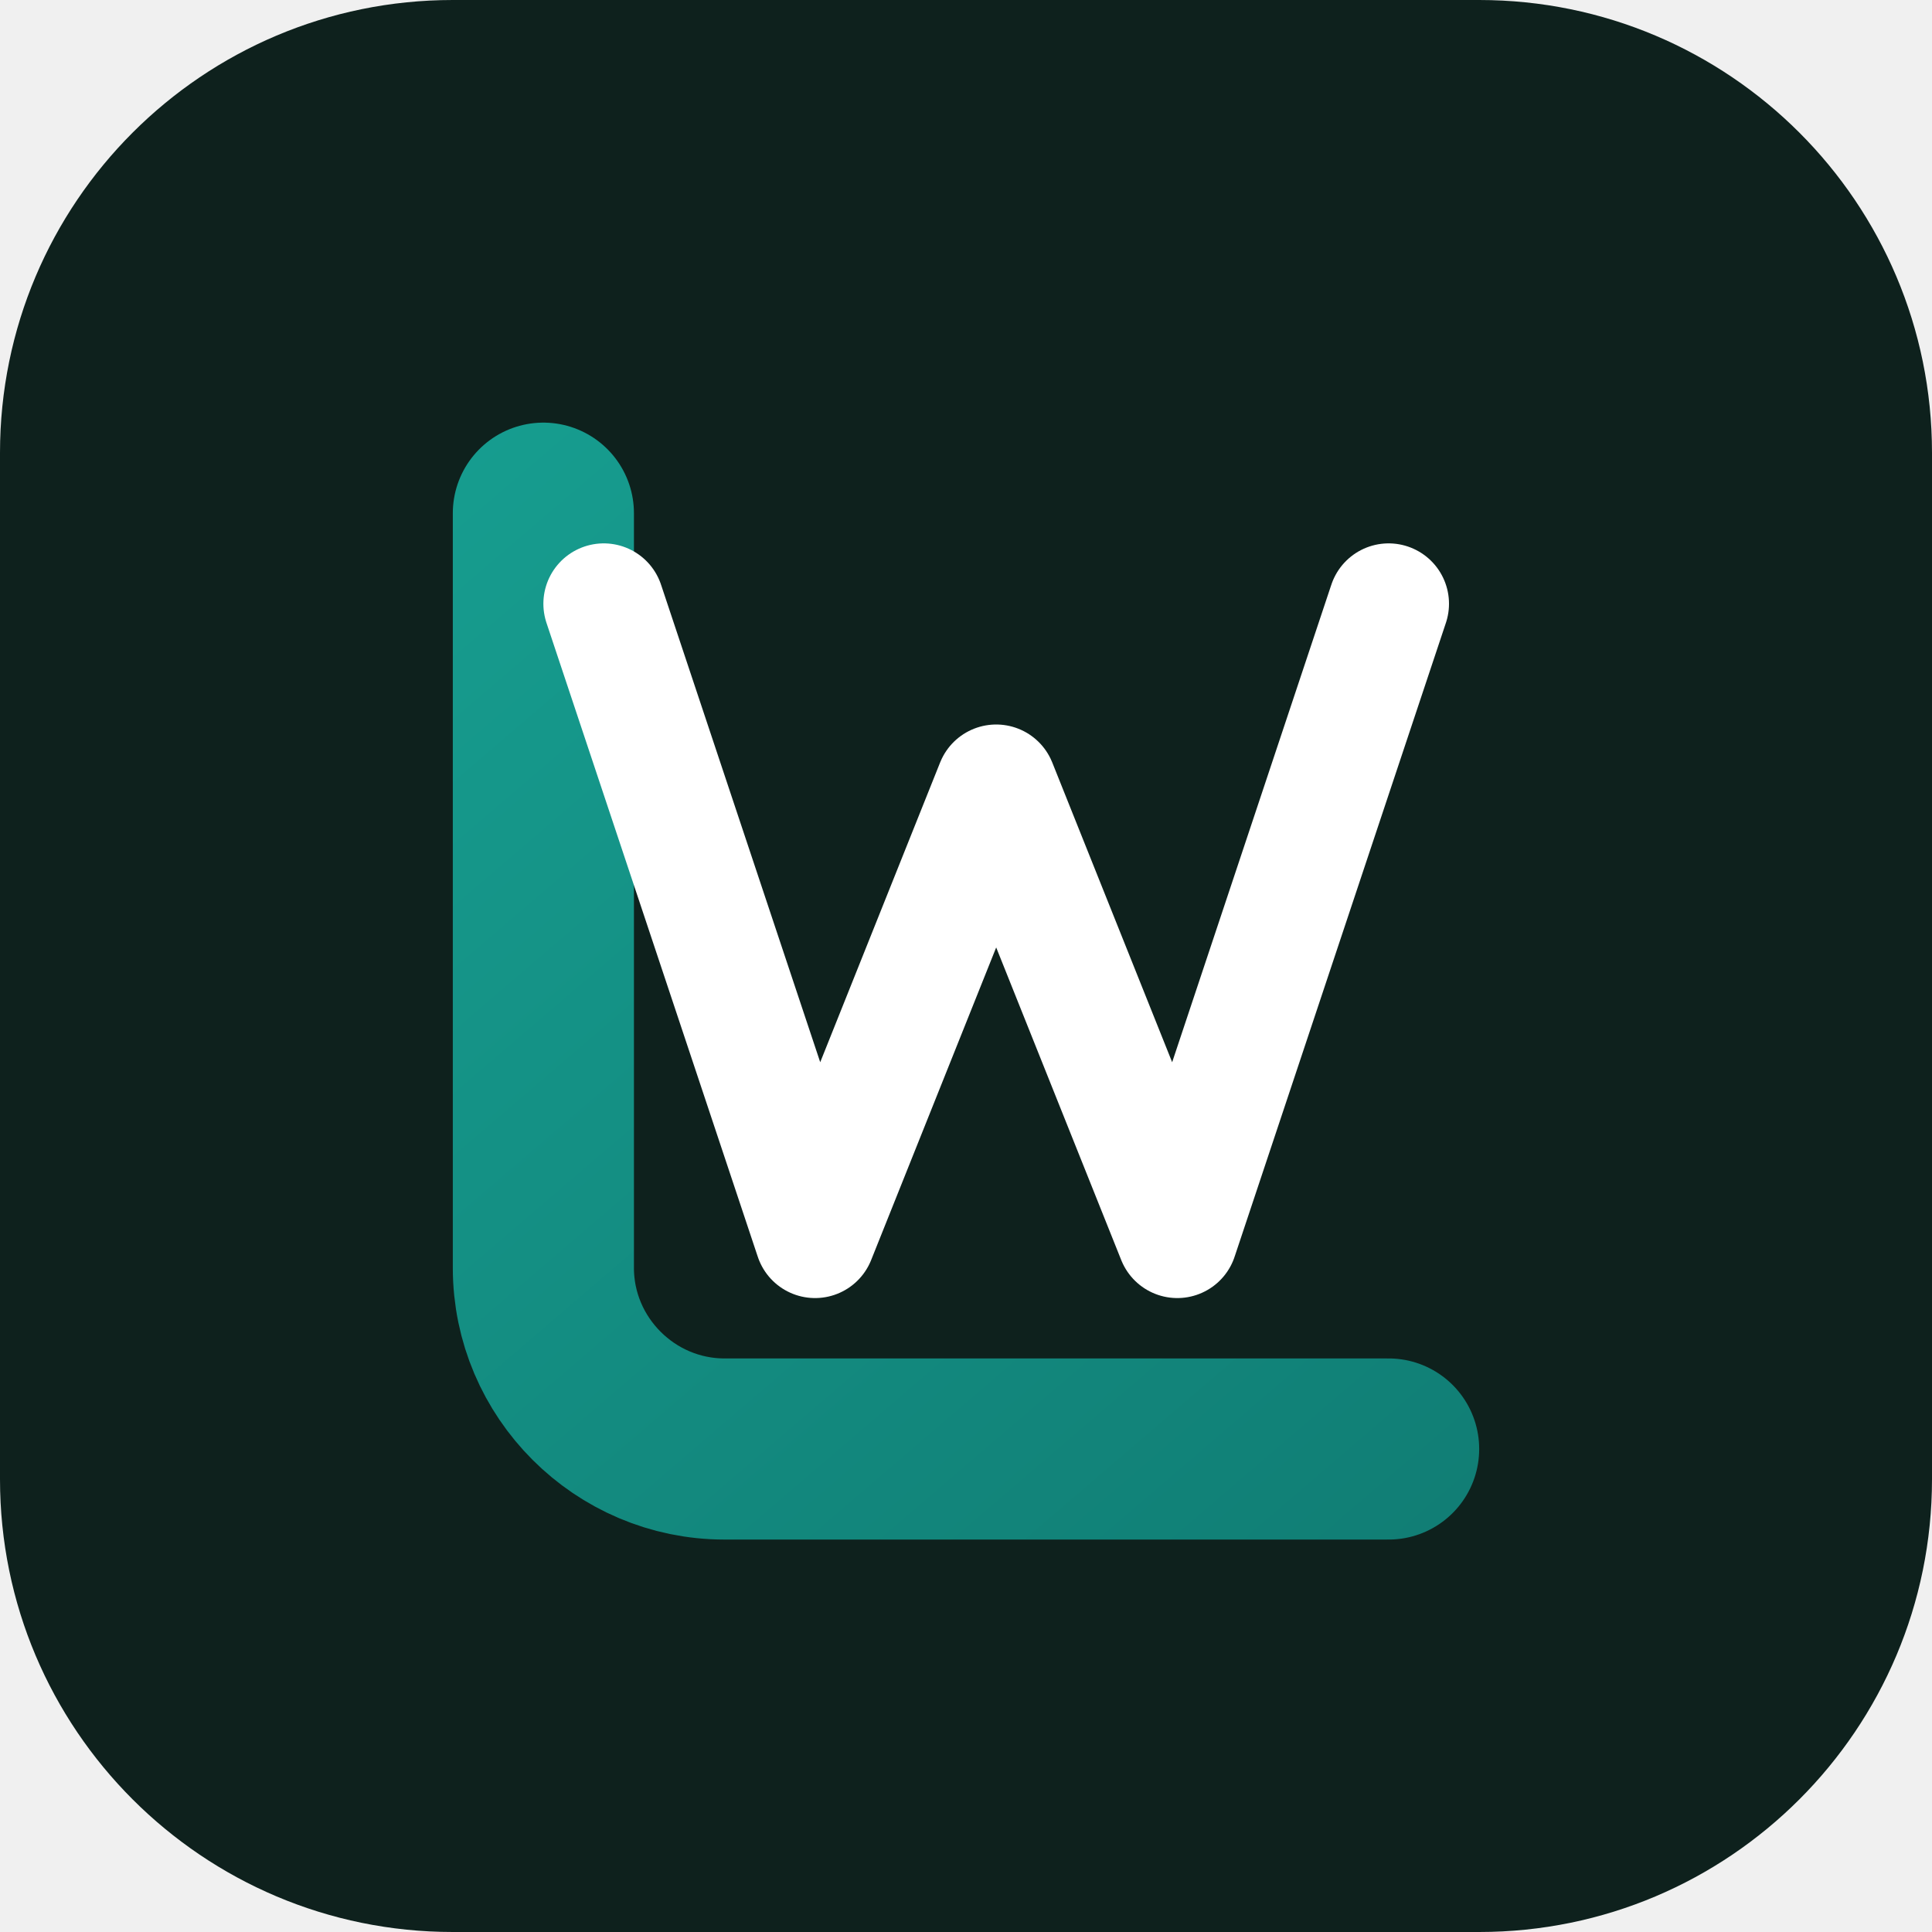
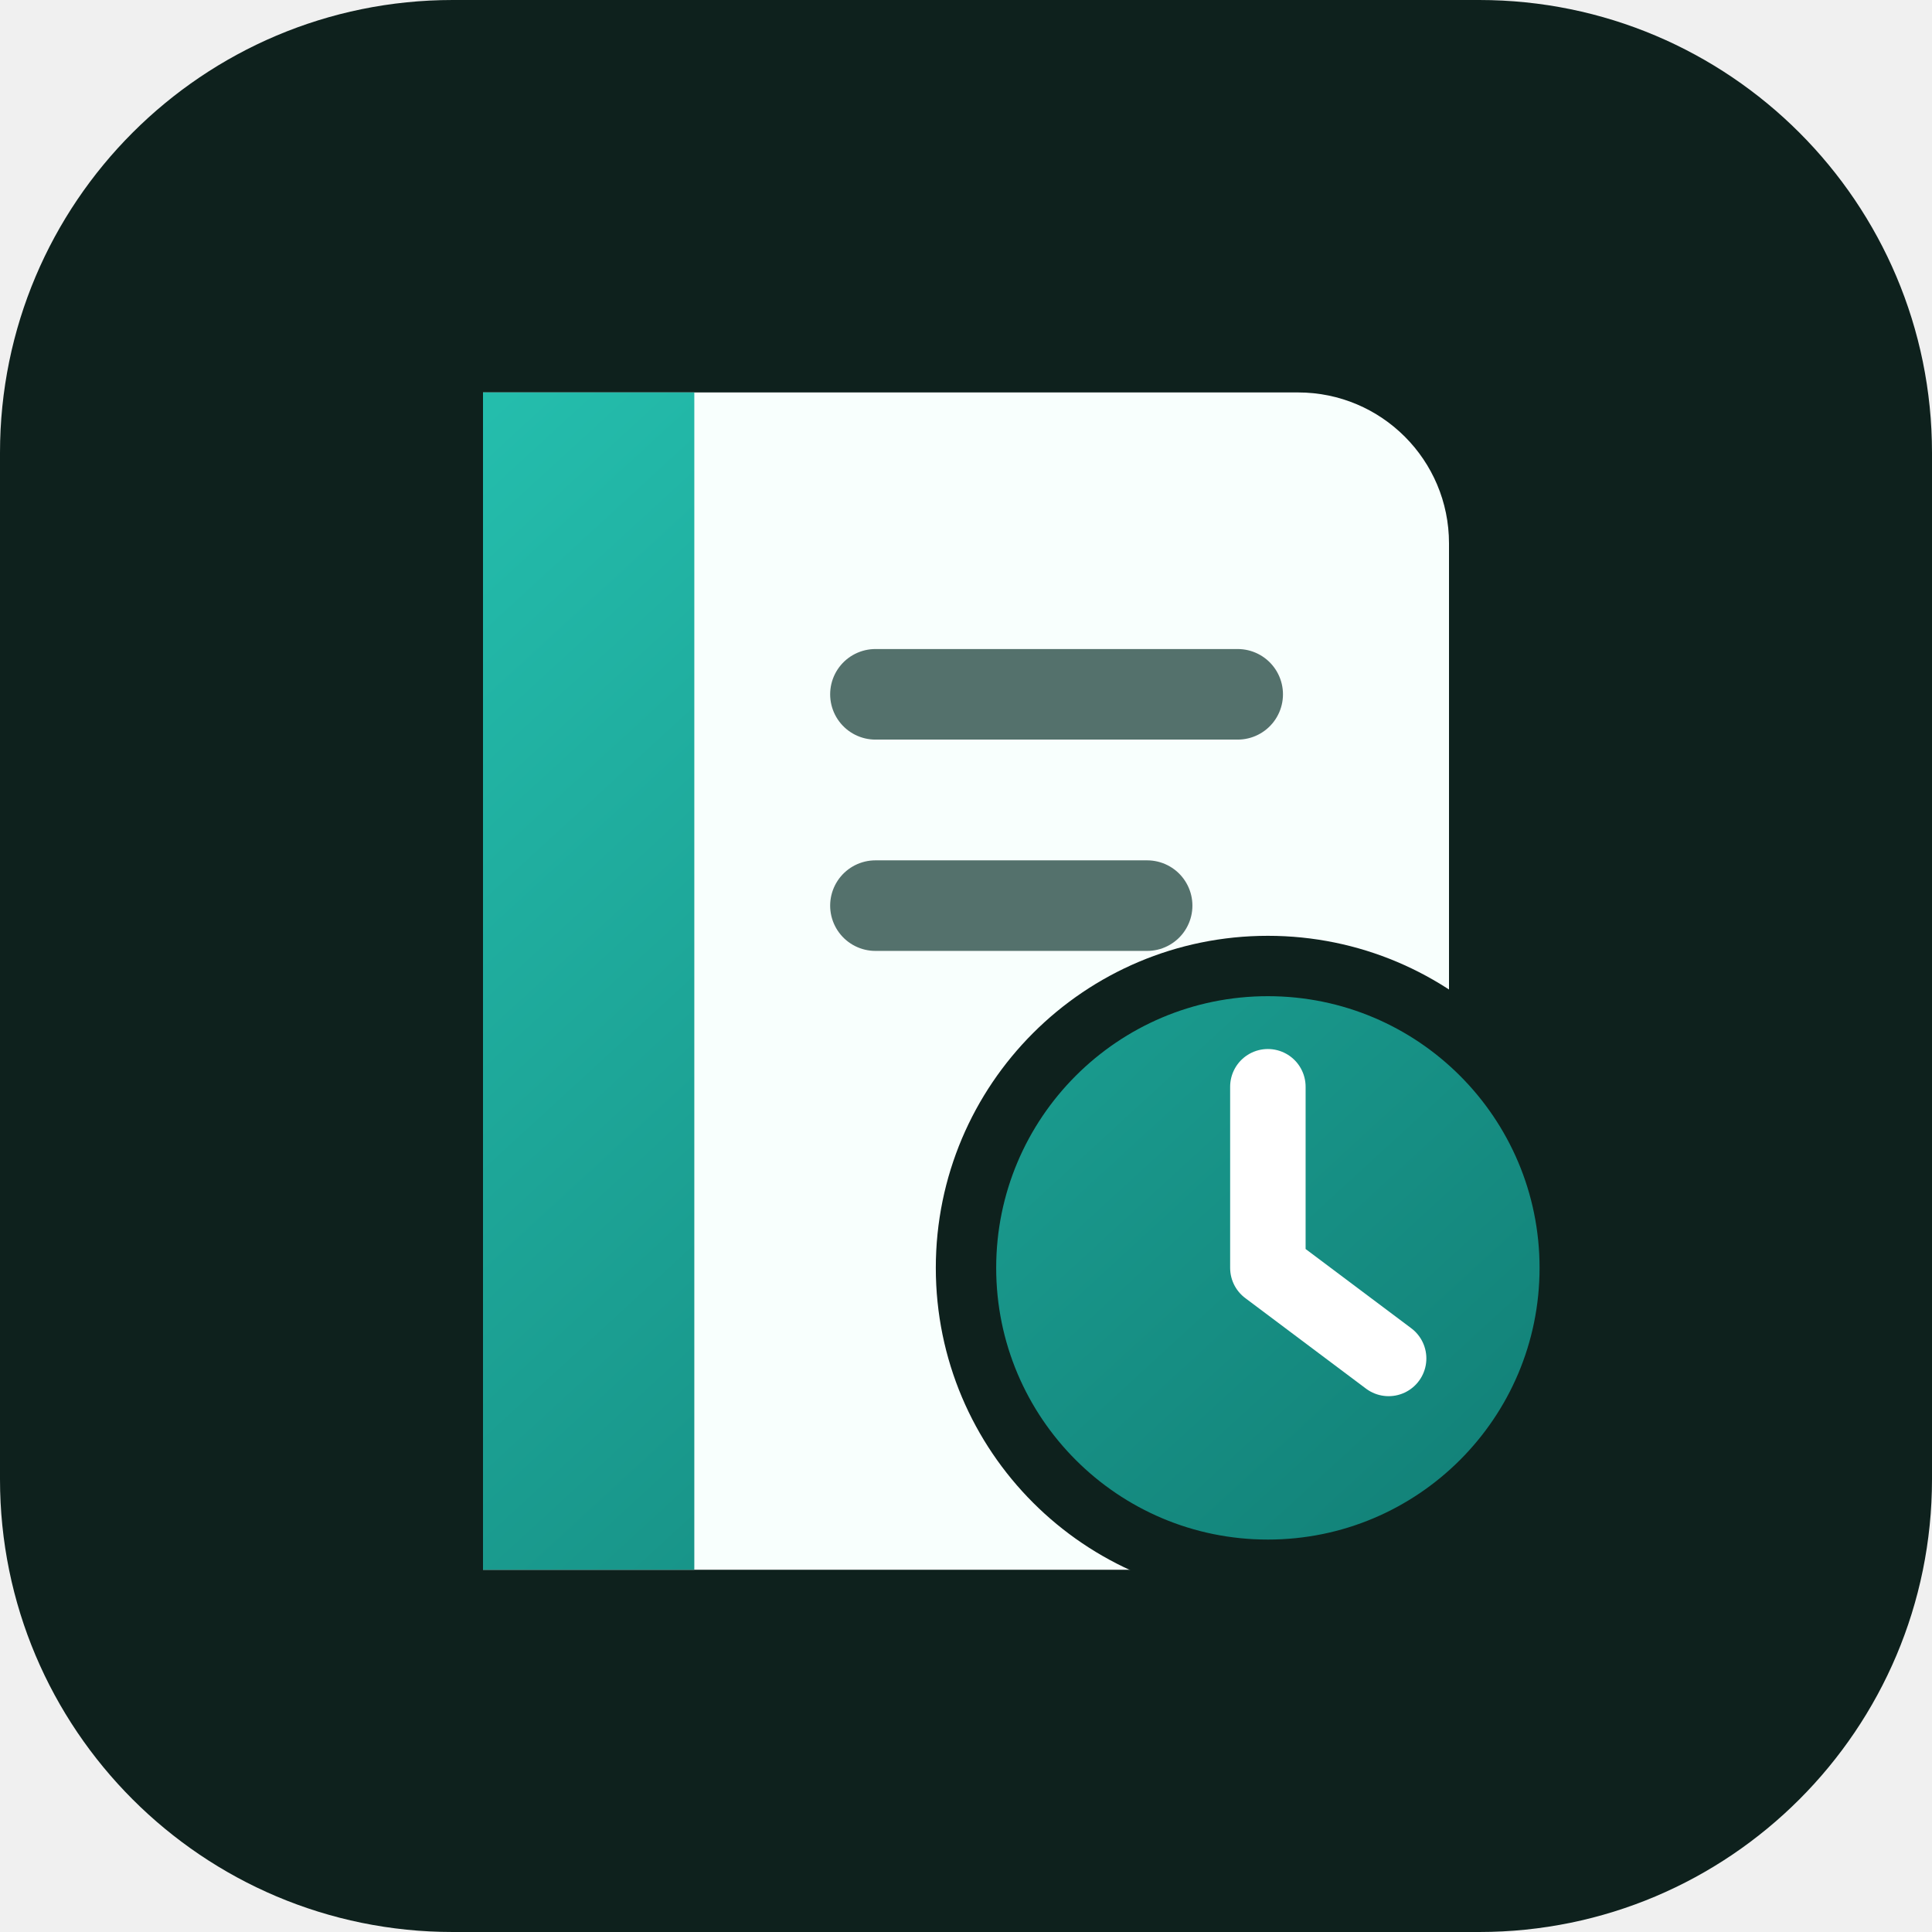
<svg xmlns="http://www.w3.org/2000/svg" viewBox="0 0 64 64" role="img" aria-label="WorkLedger">
  <defs>
-     <linearGradient id="g" x1="8" y1="4" x2="56" y2="60" gradientUnits="userSpaceOnUse">
-       <stop stop-color="#18a596" />
+     <linearGradient id="g" x1="10" y1="8" x2="55" y2="57" gradientUnits="userSpaceOnUse">
+       <stop stop-color="#27c7b5" />
      <stop offset="1" stop-color="#0f766e" />
    </linearGradient>
  </defs>
  <rect width="64" height="64" rx="15" fill="#0e211d" />
-   <path d="M18 17v25c0 3.3 2.7 6 6 6h22" fill="none" stroke="url(#g)" stroke-width="6" stroke-linecap="round" />
-   <path d="m20 20 7 21 6-15 6 15 7-21" fill="none" stroke="#fff" stroke-width="4" stroke-linecap="round" stroke-linejoin="round" />
+   <path d="M16 13h27a5 5 0 0 1 5 5v29a5 5 0 0 1-5 5H16z" fill="#f8fffd" />
+   <path d="M16 13h7v39h-7z" fill="url(#g)" />
+   <path d="M29 23h12M29 30h9" stroke="#54716c" stroke-width="3" stroke-linecap="round" />
+   <circle cx="42" cy="42" r="10" fill="url(#g)" stroke="#0e211d" stroke-width="2" />
+   <path d="M42 36v6l4 3" fill="none" stroke="#fff" stroke-width="2.5" stroke-linecap="round" stroke-linejoin="round" />
</svg>
